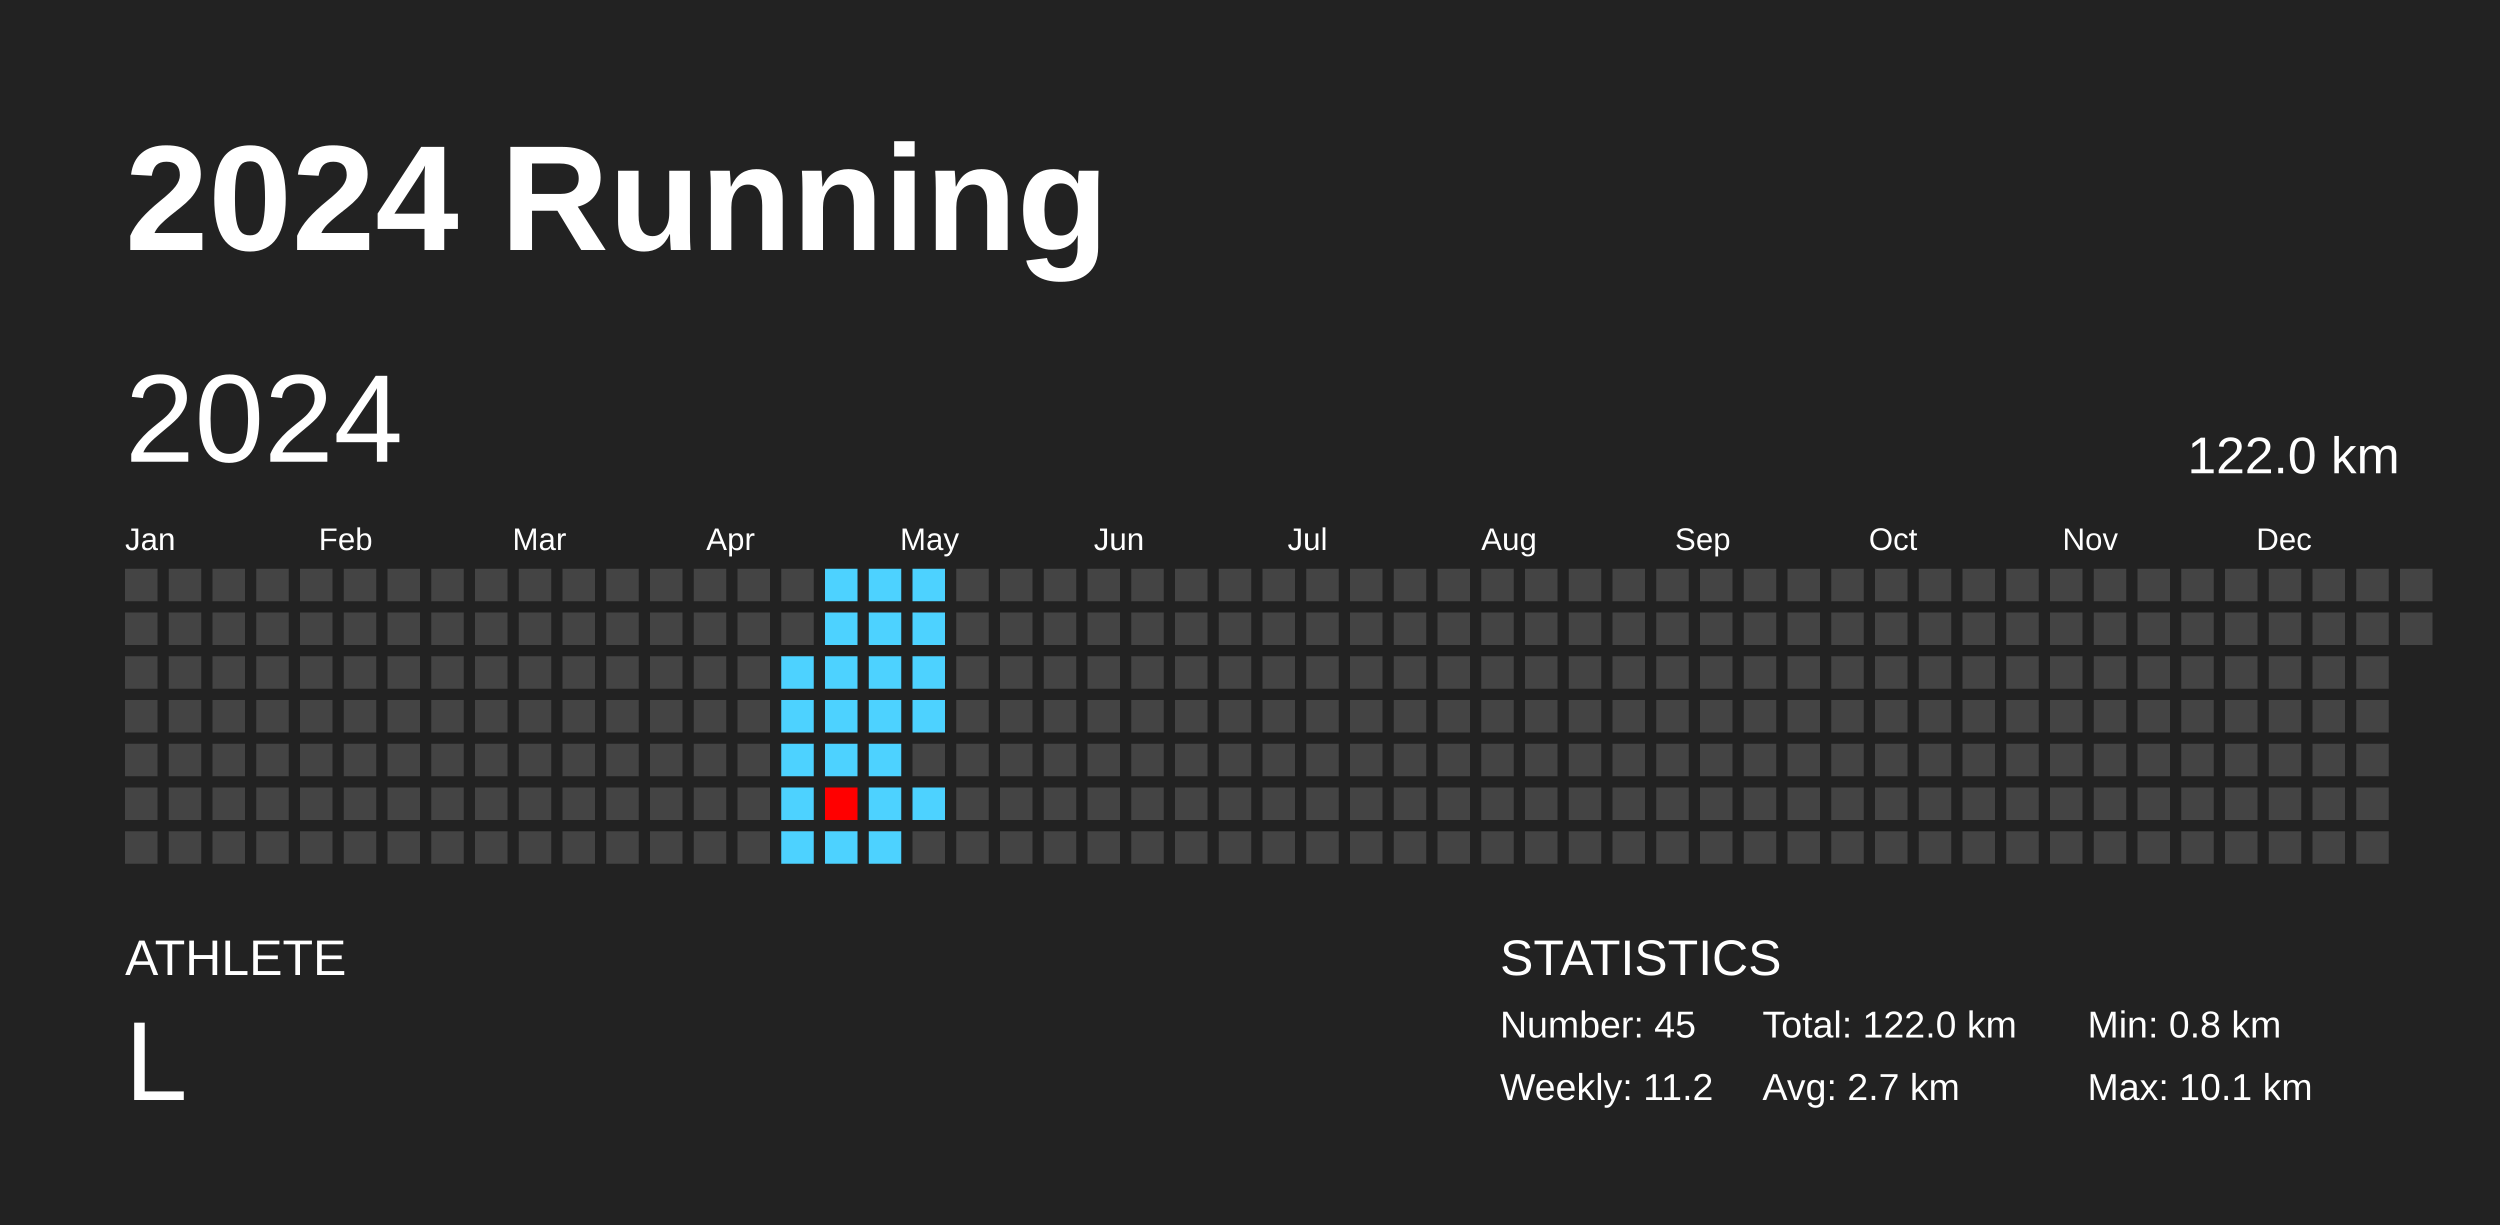
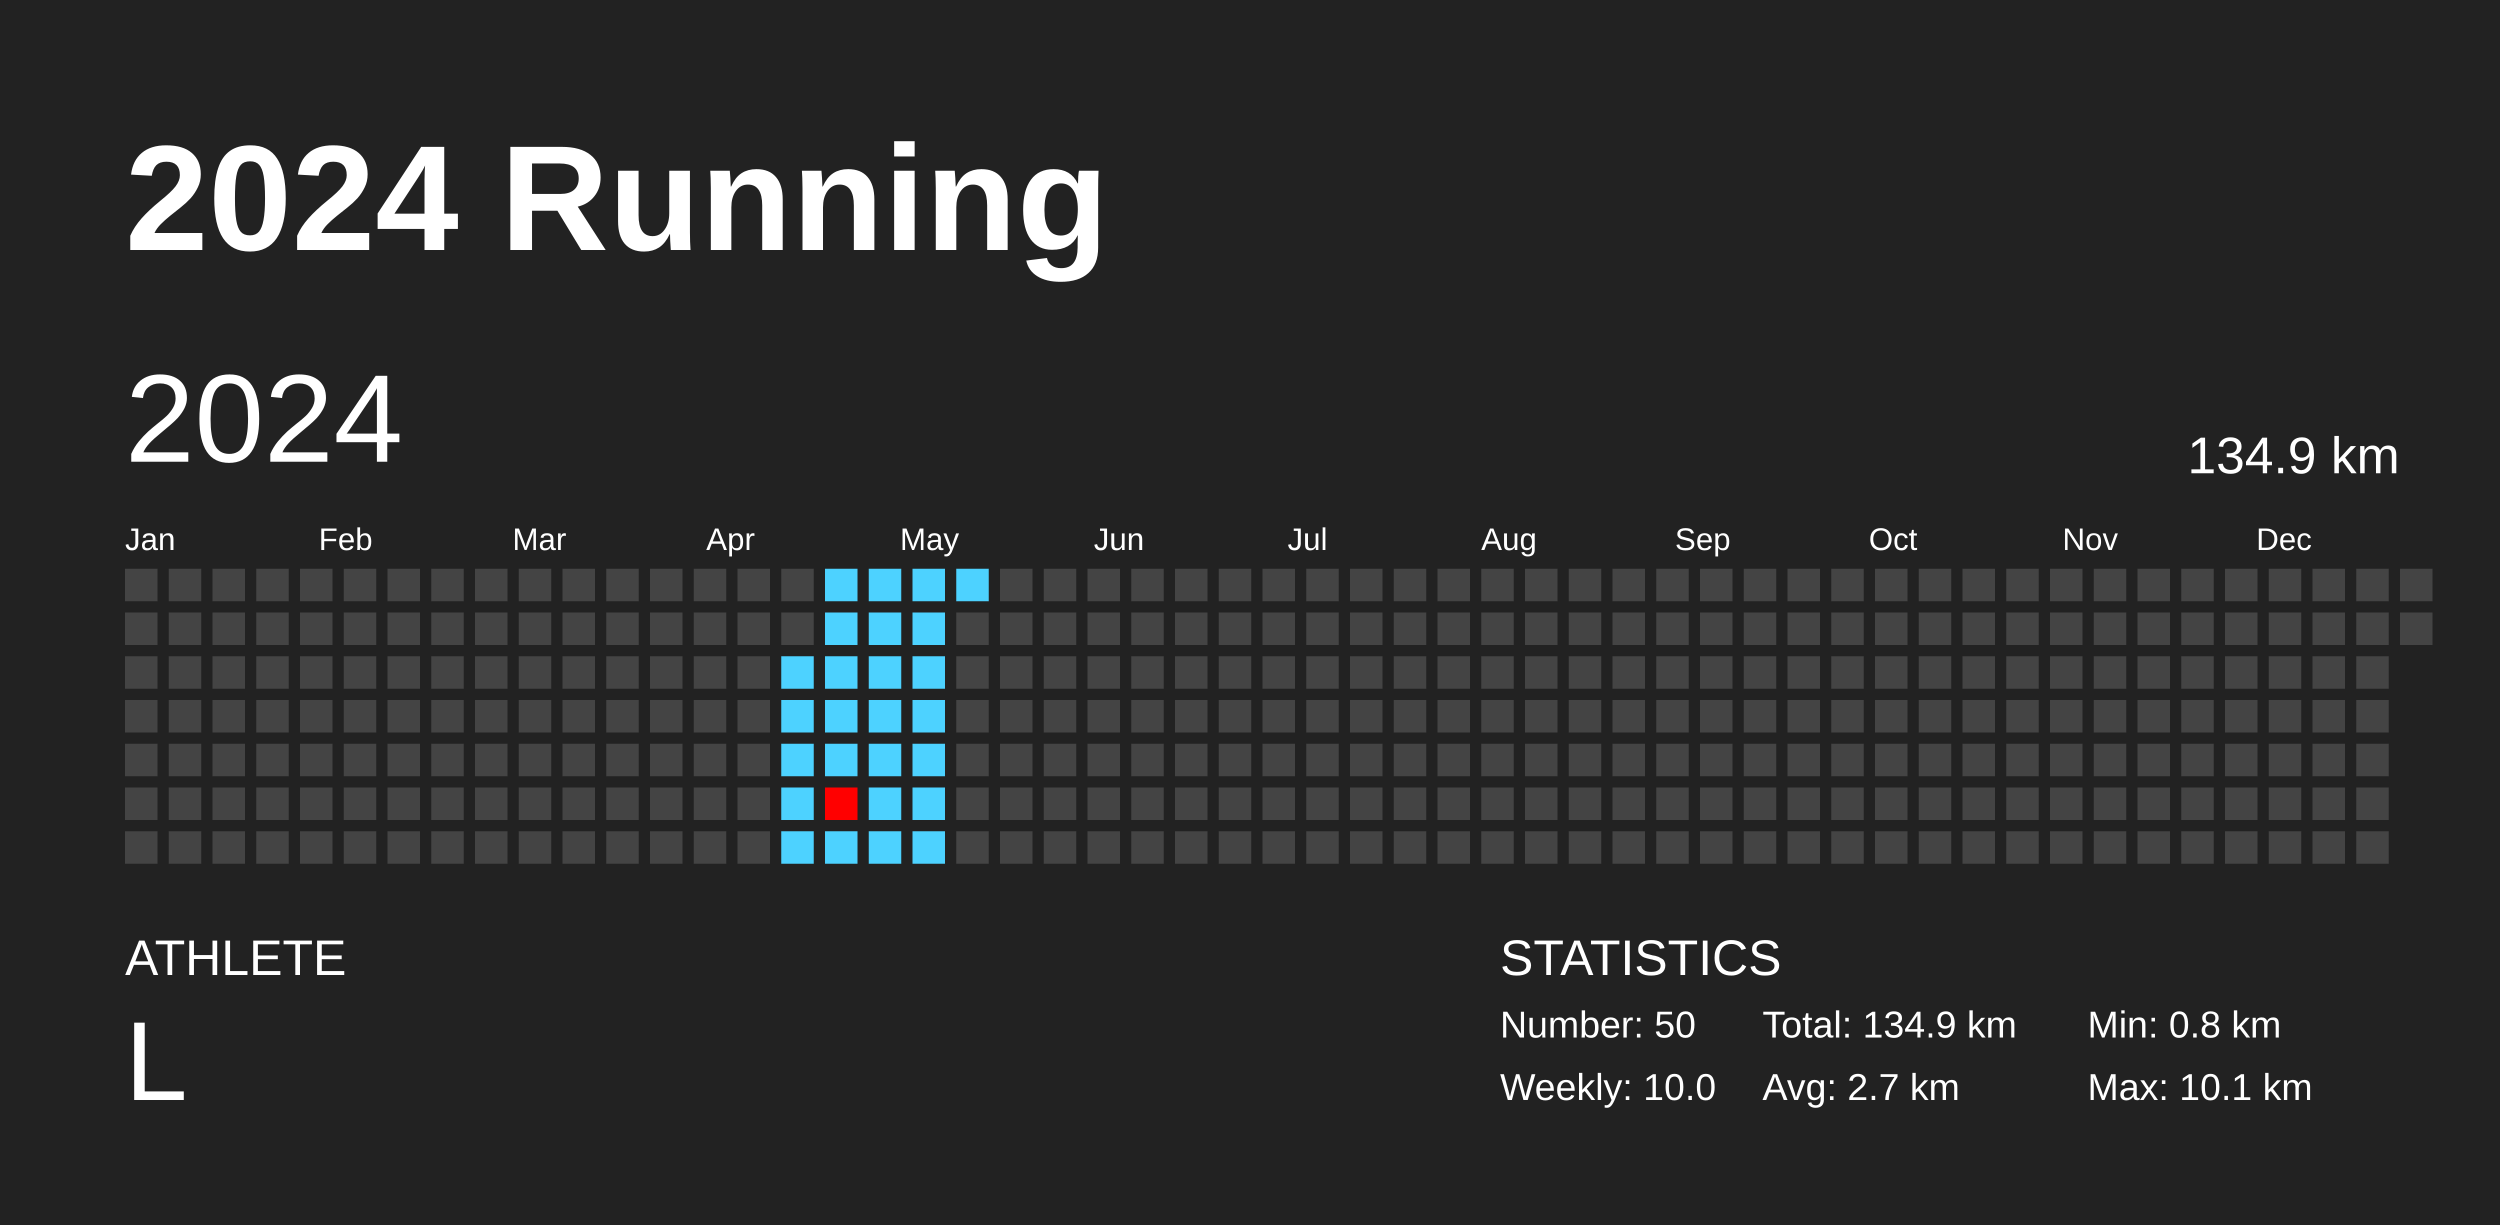
<svg xmlns="http://www.w3.org/2000/svg" baseProfile="full" height="98mm" version="1.1" viewBox="0,0,200,98" width="200mm">
  <defs />
  <rect fill="#222222" height="98" width="200" x="0" y="0" />
  <text fill="#FFFFFF" style="font-size:12px; font-family:Arial; font-weight:bold;" x="10" y="20">2024 Running</text>
  <text fill="#FFFFFF" style="font-size:4px; font-family:Arial" x="10" y="78">ATHLETE</text>
  <text fill="#FFFFFF" style="font-size:9px; font-family:Arial" x="10" y="88">L</text>
  <text fill="#FFFFFF" style="font-size:4px; font-family:Arial" x="120" y="78">STATISTICS</text>
-   <text fill="#FFFFFF" style="font-size:3px; font-family:Arial" x="120" y="83">Number: 45</text>
-   <text fill="#FFFFFF" style="font-size:3px; font-family:Arial" x="120" y="88">Weekly: 11.2</text>
-   <text fill="#FFFFFF" style="font-size:3px; font-family:Arial" x="141" y="83">Total: 122.0 km</text>
+   <text fill="#FFFFFF" style="font-size:3px; font-family:Arial" x="120" y="83">Number: 50</text>
+   <text fill="#FFFFFF" style="font-size:3px; font-family:Arial" x="120" y="88">Weekly: 10.0</text>
+   <text fill="#FFFFFF" style="font-size:3px; font-family:Arial" x="141" y="83">Total: 134.9 km</text>
  <text fill="#FFFFFF" style="font-size:3px; font-family:Arial" x="141" y="88">Avg: 2.7 km</text>
  <text fill="#FFFFFF" style="font-size:3px; font-family:Arial" x="167" y="83">Min: 0.8 km</text>
  <text fill="#FFFFFF" style="font-size:3px; font-family:Arial" x="167" y="88">Max: 10.1 km</text>
  <text dominant-baseline="hanging" fill="#FFFFFF" style="font-size:10.0px; font-family:Arial;" x="10" y="30">2024</text>
-   <text dominant-baseline="hanging" fill="#FFFFFF" style="font-size:4.125px; font-family:Arial;" x="175" y="35">122.0 km</text>
+   <text dominant-baseline="hanging" fill="#FFFFFF" style="font-size:4.125px; font-family:Arial;" x="175" y="35">134.9 km</text>
  <text fill="#FFFFFF" style="font-size:2.5px; font-family:Arial" x="10.0" y="44">Jan</text>
  <text fill="#FFFFFF" style="font-size:2.5px; font-family:Arial" x="25.5" y="44">Feb</text>
  <text fill="#FFFFFF" style="font-size:2.5px; font-family:Arial" x="41.0" y="44">Mar</text>
  <text fill="#FFFFFF" style="font-size:2.5px; font-family:Arial" x="56.5" y="44">Apr</text>
  <text fill="#FFFFFF" style="font-size:2.5px; font-family:Arial" x="72.0" y="44">May</text>
  <text fill="#FFFFFF" style="font-size:2.5px; font-family:Arial" x="87.5" y="44">Jun</text>
  <text fill="#FFFFFF" style="font-size:2.5px; font-family:Arial" x="103.0" y="44">Jul</text>
  <text fill="#FFFFFF" style="font-size:2.5px; font-family:Arial" x="118.5" y="44">Aug</text>
  <text fill="#FFFFFF" style="font-size:2.5px; font-family:Arial" x="134.0" y="44">Sep</text>
  <text fill="#FFFFFF" style="font-size:2.5px; font-family:Arial" x="149.5" y="44">Oct</text>
  <text fill="#FFFFFF" style="font-size:2.5px; font-family:Arial" x="165.0" y="44">Nov</text>
  <text fill="#FFFFFF" style="font-size:2.5px; font-family:Arial" x="180.5" y="44">Dec</text>
  <rect fill="#444444" height="2.6" width="2.6" x="10.0" y="45.5" />
  <rect fill="#444444" height="2.6" width="2.6" x="10.0" y="49.0" />
  <rect fill="#444444" height="2.6" width="2.6" x="10.0" y="52.5" />
  <rect fill="#444444" height="2.6" width="2.6" x="10.0" y="56.0" />
  <rect fill="#444444" height="2.6" width="2.6" x="10.0" y="59.5" />
  <rect fill="#444444" height="2.6" width="2.6" x="10.0" y="63.0" />
  <rect fill="#444444" height="2.6" width="2.6" x="10.0" y="66.5" />
  <rect fill="#444444" height="2.6" width="2.6" x="13.5" y="45.5" />
  <rect fill="#444444" height="2.6" width="2.6" x="13.5" y="49.0" />
  <rect fill="#444444" height="2.6" width="2.6" x="13.5" y="52.5" />
  <rect fill="#444444" height="2.6" width="2.6" x="13.5" y="56.0" />
  <rect fill="#444444" height="2.6" width="2.6" x="13.5" y="59.5" />
  <rect fill="#444444" height="2.6" width="2.6" x="13.5" y="63.0" />
  <rect fill="#444444" height="2.6" width="2.6" x="13.5" y="66.5" />
  <rect fill="#444444" height="2.6" width="2.6" x="17.0" y="45.5" />
  <rect fill="#444444" height="2.6" width="2.6" x="17.0" y="49.0" />
  <rect fill="#444444" height="2.6" width="2.6" x="17.0" y="52.5" />
  <rect fill="#444444" height="2.6" width="2.6" x="17.0" y="56.0" />
  <rect fill="#444444" height="2.6" width="2.6" x="17.0" y="59.5" />
  <rect fill="#444444" height="2.6" width="2.6" x="17.0" y="63.0" />
  <rect fill="#444444" height="2.6" width="2.6" x="17.0" y="66.5" />
  <rect fill="#444444" height="2.6" width="2.6" x="20.5" y="45.5" />
  <rect fill="#444444" height="2.6" width="2.6" x="20.5" y="49.0" />
  <rect fill="#444444" height="2.6" width="2.6" x="20.5" y="52.5" />
  <rect fill="#444444" height="2.6" width="2.6" x="20.5" y="56.0" />
  <rect fill="#444444" height="2.6" width="2.6" x="20.5" y="59.5" />
  <rect fill="#444444" height="2.6" width="2.6" x="20.5" y="63.0" />
  <rect fill="#444444" height="2.6" width="2.6" x="20.5" y="66.5" />
  <rect fill="#444444" height="2.6" width="2.6" x="24.0" y="45.5" />
  <rect fill="#444444" height="2.6" width="2.6" x="24.0" y="49.0" />
  <rect fill="#444444" height="2.6" width="2.6" x="24.0" y="52.5" />
  <rect fill="#444444" height="2.6" width="2.6" x="24.0" y="56.0" />
  <rect fill="#444444" height="2.6" width="2.6" x="24.0" y="59.5" />
  <rect fill="#444444" height="2.6" width="2.6" x="24.0" y="63.0" />
  <rect fill="#444444" height="2.6" width="2.6" x="24.0" y="66.5" />
  <rect fill="#444444" height="2.6" width="2.6" x="27.5" y="45.5" />
  <rect fill="#444444" height="2.6" width="2.6" x="27.5" y="49.0" />
  <rect fill="#444444" height="2.6" width="2.6" x="27.5" y="52.5" />
  <rect fill="#444444" height="2.6" width="2.6" x="27.5" y="56.0" />
  <rect fill="#444444" height="2.6" width="2.6" x="27.5" y="59.5" />
  <rect fill="#444444" height="2.6" width="2.6" x="27.5" y="63.0" />
  <rect fill="#444444" height="2.6" width="2.6" x="27.5" y="66.5" />
  <rect fill="#444444" height="2.6" width="2.6" x="31.0" y="45.5" />
  <rect fill="#444444" height="2.6" width="2.6" x="31.0" y="49.0" />
  <rect fill="#444444" height="2.6" width="2.6" x="31.0" y="52.5" />
  <rect fill="#444444" height="2.6" width="2.6" x="31.0" y="56.0" />
  <rect fill="#444444" height="2.6" width="2.6" x="31.0" y="59.5" />
  <rect fill="#444444" height="2.6" width="2.6" x="31.0" y="63.0" />
  <rect fill="#444444" height="2.6" width="2.6" x="31.0" y="66.5" />
  <rect fill="#444444" height="2.6" width="2.6" x="34.5" y="45.5" />
  <rect fill="#444444" height="2.6" width="2.6" x="34.5" y="49.0" />
  <rect fill="#444444" height="2.6" width="2.6" x="34.5" y="52.5" />
  <rect fill="#444444" height="2.6" width="2.6" x="34.5" y="56.0" />
  <rect fill="#444444" height="2.6" width="2.6" x="34.5" y="59.5" />
  <rect fill="#444444" height="2.6" width="2.6" x="34.5" y="63.0" />
  <rect fill="#444444" height="2.6" width="2.6" x="34.5" y="66.5" />
  <rect fill="#444444" height="2.6" width="2.6" x="38.0" y="45.5" />
  <rect fill="#444444" height="2.6" width="2.6" x="38.0" y="49.0" />
  <rect fill="#444444" height="2.6" width="2.6" x="38.0" y="52.5" />
  <rect fill="#444444" height="2.6" width="2.6" x="38.0" y="56.0" />
  <rect fill="#444444" height="2.6" width="2.6" x="38.0" y="59.5" />
  <rect fill="#444444" height="2.6" width="2.6" x="38.0" y="63.0" />
  <rect fill="#444444" height="2.6" width="2.6" x="38.0" y="66.5" />
  <rect fill="#444444" height="2.6" width="2.6" x="41.5" y="45.5" />
  <rect fill="#444444" height="2.6" width="2.6" x="41.5" y="49.0" />
  <rect fill="#444444" height="2.6" width="2.6" x="41.5" y="52.5" />
  <rect fill="#444444" height="2.6" width="2.6" x="41.5" y="56.0" />
  <rect fill="#444444" height="2.6" width="2.6" x="41.5" y="59.5" />
  <rect fill="#444444" height="2.6" width="2.6" x="41.5" y="63.0" />
  <rect fill="#444444" height="2.6" width="2.6" x="41.5" y="66.5" />
  <rect fill="#444444" height="2.6" width="2.6" x="45.0" y="45.5" />
  <rect fill="#444444" height="2.6" width="2.6" x="45.0" y="49.0" />
  <rect fill="#444444" height="2.6" width="2.6" x="45.0" y="52.5" />
  <rect fill="#444444" height="2.6" width="2.6" x="45.0" y="56.0" />
  <rect fill="#444444" height="2.6" width="2.6" x="45.0" y="59.5" />
  <rect fill="#444444" height="2.6" width="2.6" x="45.0" y="63.0" />
  <rect fill="#444444" height="2.6" width="2.6" x="45.0" y="66.5" />
  <rect fill="#444444" height="2.6" width="2.6" x="48.5" y="45.5" />
  <rect fill="#444444" height="2.6" width="2.6" x="48.5" y="49.0" />
  <rect fill="#444444" height="2.6" width="2.6" x="48.5" y="52.5" />
  <rect fill="#444444" height="2.6" width="2.6" x="48.5" y="56.0" />
  <rect fill="#444444" height="2.6" width="2.6" x="48.5" y="59.5" />
  <rect fill="#444444" height="2.6" width="2.6" x="48.5" y="63.0" />
  <rect fill="#444444" height="2.6" width="2.6" x="48.5" y="66.5" />
  <rect fill="#444444" height="2.6" width="2.6" x="52.0" y="45.5" />
  <rect fill="#444444" height="2.6" width="2.6" x="52.0" y="49.0" />
  <rect fill="#444444" height="2.6" width="2.6" x="52.0" y="52.5" />
  <rect fill="#444444" height="2.6" width="2.6" x="52.0" y="56.0" />
  <rect fill="#444444" height="2.6" width="2.6" x="52.0" y="59.5" />
  <rect fill="#444444" height="2.6" width="2.6" x="52.0" y="63.0" />
  <rect fill="#444444" height="2.6" width="2.6" x="52.0" y="66.5" />
  <rect fill="#444444" height="2.6" width="2.6" x="55.5" y="45.5" />
  <rect fill="#444444" height="2.6" width="2.6" x="55.5" y="49.0" />
  <rect fill="#444444" height="2.6" width="2.6" x="55.5" y="52.5" />
  <rect fill="#444444" height="2.6" width="2.6" x="55.5" y="56.0" />
  <rect fill="#444444" height="2.6" width="2.6" x="55.5" y="59.5" />
  <rect fill="#444444" height="2.6" width="2.6" x="55.5" y="63.0" />
  <rect fill="#444444" height="2.6" width="2.6" x="55.5" y="66.5" />
  <rect fill="#444444" height="2.6" width="2.6" x="59.0" y="45.5" />
  <rect fill="#444444" height="2.6" width="2.6" x="59.0" y="49.0" />
  <rect fill="#444444" height="2.6" width="2.6" x="59.0" y="52.5" />
  <rect fill="#444444" height="2.6" width="2.6" x="59.0" y="56.0" />
  <rect fill="#444444" height="2.6" width="2.6" x="59.0" y="59.5" />
  <rect fill="#444444" height="2.6" width="2.6" x="59.0" y="63.0" />
  <rect fill="#444444" height="2.6" width="2.6" x="59.0" y="66.5" />
  <rect fill="#444444" height="2.6" width="2.6" x="62.5" y="45.5" />
  <rect fill="#444444" height="2.6" width="2.6" x="62.5" y="49.0" />
  <rect fill="#4dd2ff" height="2.6" width="2.6" x="62.5" y="52.5" />
  <rect fill="#4dd2ff" height="2.6" width="2.6" x="62.5" y="56.0" />
  <rect fill="#4dd2ff" height="2.6" width="2.6" x="62.5" y="59.5" />
  <rect fill="#4dd2ff" height="2.6" width="2.6" x="62.5" y="63.0" />
  <rect fill="#4dd2ff" height="2.6" width="2.6" x="62.5" y="66.5" />
  <rect fill="#4dd2ff" height="2.6" width="2.6" x="66.0" y="45.5" />
  <rect fill="#4dd2ff" height="2.6" width="2.6" x="66.0" y="49.0" />
  <rect fill="#4dd2ff" height="2.6" width="2.6" x="66.0" y="52.5" />
  <rect fill="#4dd2ff" height="2.6" width="2.6" x="66.0" y="56.0" />
  <rect fill="#4dd2ff" height="2.6" width="2.6" x="66.0" y="59.5" />
  <rect fill="red" height="2.6" width="2.6" x="66.0" y="63.0" />
  <rect fill="#4dd2ff" height="2.6" width="2.6" x="66.0" y="66.5" />
  <rect fill="#4dd2ff" height="2.6" width="2.6" x="69.5" y="45.5" />
  <rect fill="#4dd2ff" height="2.6" width="2.6" x="69.5" y="49.0" />
  <rect fill="#4dd2ff" height="2.6" width="2.6" x="69.5" y="52.5" />
  <rect fill="#4dd2ff" height="2.6" width="2.6" x="69.5" y="56.0" />
  <rect fill="#4dd2ff" height="2.6" width="2.6" x="69.5" y="59.5" />
  <rect fill="#4dd2ff" height="2.6" width="2.6" x="69.5" y="63.0" />
  <rect fill="#4dd2ff" height="2.6" width="2.6" x="69.5" y="66.5" />
  <rect fill="#4dd2ff" height="2.6" width="2.6" x="73.0" y="45.5" />
  <rect fill="#4dd2ff" height="2.6" width="2.6" x="73.0" y="49.0" />
  <rect fill="#4dd2ff" height="2.6" width="2.6" x="73.0" y="52.5" />
  <rect fill="#4dd2ff" height="2.6" width="2.6" x="73.0" y="56.0" />
-   <rect fill="#444444" height="2.6" width="2.6" x="73.0" y="59.5" />
+   <rect fill="#4dd2ff" height="2.6" width="2.6" x="73.0" y="59.5" />
  <rect fill="#4dd2ff" height="2.6" width="2.6" x="73.0" y="63.0" />
-   <rect fill="#444444" height="2.6" width="2.6" x="73.0" y="66.5" />
-   <rect fill="#444444" height="2.6" width="2.6" x="76.5" y="45.5" />
+   <rect fill="#4dd2ff" height="2.6" width="2.6" x="73.0" y="66.5" />
+   <rect fill="#4dd2ff" height="2.6" width="2.6" x="76.5" y="45.5" />
  <rect fill="#444444" height="2.6" width="2.6" x="76.5" y="49.0" />
  <rect fill="#444444" height="2.6" width="2.6" x="76.5" y="52.5" />
  <rect fill="#444444" height="2.6" width="2.6" x="76.5" y="56.0" />
  <rect fill="#444444" height="2.6" width="2.6" x="76.5" y="59.5" />
  <rect fill="#444444" height="2.6" width="2.6" x="76.5" y="63.0" />
  <rect fill="#444444" height="2.6" width="2.6" x="76.5" y="66.5" />
  <rect fill="#444444" height="2.6" width="2.6" x="80.0" y="45.5" />
  <rect fill="#444444" height="2.6" width="2.6" x="80.0" y="49.0" />
  <rect fill="#444444" height="2.6" width="2.6" x="80.0" y="52.5" />
  <rect fill="#444444" height="2.6" width="2.6" x="80.0" y="56.0" />
  <rect fill="#444444" height="2.6" width="2.6" x="80.0" y="59.5" />
  <rect fill="#444444" height="2.6" width="2.6" x="80.0" y="63.0" />
  <rect fill="#444444" height="2.6" width="2.6" x="80.0" y="66.5" />
  <rect fill="#444444" height="2.6" width="2.6" x="83.5" y="45.5" />
  <rect fill="#444444" height="2.6" width="2.6" x="83.5" y="49.0" />
  <rect fill="#444444" height="2.6" width="2.6" x="83.5" y="52.5" />
  <rect fill="#444444" height="2.6" width="2.6" x="83.5" y="56.0" />
  <rect fill="#444444" height="2.6" width="2.6" x="83.5" y="59.5" />
  <rect fill="#444444" height="2.6" width="2.6" x="83.5" y="63.0" />
  <rect fill="#444444" height="2.6" width="2.6" x="83.5" y="66.5" />
  <rect fill="#444444" height="2.6" width="2.6" x="87.0" y="45.5" />
  <rect fill="#444444" height="2.6" width="2.6" x="87.0" y="49.0" />
  <rect fill="#444444" height="2.6" width="2.6" x="87.0" y="52.5" />
  <rect fill="#444444" height="2.6" width="2.6" x="87.0" y="56.0" />
  <rect fill="#444444" height="2.6" width="2.6" x="87.0" y="59.5" />
  <rect fill="#444444" height="2.6" width="2.6" x="87.0" y="63.0" />
  <rect fill="#444444" height="2.6" width="2.6" x="87.0" y="66.5" />
  <rect fill="#444444" height="2.6" width="2.6" x="90.5" y="45.5" />
  <rect fill="#444444" height="2.6" width="2.6" x="90.5" y="49.0" />
  <rect fill="#444444" height="2.6" width="2.6" x="90.5" y="52.5" />
  <rect fill="#444444" height="2.6" width="2.6" x="90.5" y="56.0" />
  <rect fill="#444444" height="2.6" width="2.6" x="90.5" y="59.5" />
  <rect fill="#444444" height="2.6" width="2.6" x="90.5" y="63.0" />
  <rect fill="#444444" height="2.6" width="2.6" x="90.5" y="66.5" />
  <rect fill="#444444" height="2.6" width="2.6" x="94.0" y="45.5" />
  <rect fill="#444444" height="2.6" width="2.6" x="94.0" y="49.0" />
  <rect fill="#444444" height="2.6" width="2.6" x="94.0" y="52.5" />
  <rect fill="#444444" height="2.6" width="2.6" x="94.0" y="56.0" />
  <rect fill="#444444" height="2.6" width="2.6" x="94.0" y="59.5" />
  <rect fill="#444444" height="2.6" width="2.6" x="94.0" y="63.0" />
  <rect fill="#444444" height="2.6" width="2.6" x="94.0" y="66.5" />
  <rect fill="#444444" height="2.6" width="2.6" x="97.5" y="45.5" />
  <rect fill="#444444" height="2.6" width="2.6" x="97.5" y="49.0" />
  <rect fill="#444444" height="2.6" width="2.6" x="97.5" y="52.5" />
  <rect fill="#444444" height="2.6" width="2.6" x="97.5" y="56.0" />
  <rect fill="#444444" height="2.6" width="2.6" x="97.5" y="59.5" />
  <rect fill="#444444" height="2.6" width="2.6" x="97.5" y="63.0" />
  <rect fill="#444444" height="2.6" width="2.6" x="97.5" y="66.5" />
  <rect fill="#444444" height="2.6" width="2.6" x="101.0" y="45.5" />
  <rect fill="#444444" height="2.6" width="2.6" x="101.0" y="49.0" />
  <rect fill="#444444" height="2.6" width="2.6" x="101.0" y="52.5" />
  <rect fill="#444444" height="2.6" width="2.6" x="101.0" y="56.0" />
  <rect fill="#444444" height="2.6" width="2.6" x="101.0" y="59.5" />
  <rect fill="#444444" height="2.6" width="2.6" x="101.0" y="63.0" />
  <rect fill="#444444" height="2.6" width="2.6" x="101.0" y="66.5" />
  <rect fill="#444444" height="2.6" width="2.6" x="104.5" y="45.5" />
  <rect fill="#444444" height="2.6" width="2.6" x="104.5" y="49.0" />
  <rect fill="#444444" height="2.6" width="2.6" x="104.5" y="52.5" />
  <rect fill="#444444" height="2.6" width="2.6" x="104.5" y="56.0" />
  <rect fill="#444444" height="2.6" width="2.6" x="104.5" y="59.5" />
  <rect fill="#444444" height="2.6" width="2.6" x="104.5" y="63.0" />
  <rect fill="#444444" height="2.6" width="2.6" x="104.5" y="66.5" />
  <rect fill="#444444" height="2.6" width="2.6" x="108.0" y="45.5" />
  <rect fill="#444444" height="2.6" width="2.6" x="108.0" y="49.0" />
  <rect fill="#444444" height="2.6" width="2.6" x="108.0" y="52.5" />
  <rect fill="#444444" height="2.6" width="2.6" x="108.0" y="56.0" />
  <rect fill="#444444" height="2.6" width="2.6" x="108.0" y="59.5" />
  <rect fill="#444444" height="2.6" width="2.6" x="108.0" y="63.0" />
  <rect fill="#444444" height="2.6" width="2.6" x="108.0" y="66.5" />
  <rect fill="#444444" height="2.6" width="2.6" x="111.5" y="45.5" />
  <rect fill="#444444" height="2.6" width="2.6" x="111.5" y="49.0" />
  <rect fill="#444444" height="2.6" width="2.6" x="111.5" y="52.5" />
  <rect fill="#444444" height="2.6" width="2.6" x="111.5" y="56.0" />
  <rect fill="#444444" height="2.6" width="2.6" x="111.5" y="59.5" />
  <rect fill="#444444" height="2.6" width="2.6" x="111.5" y="63.0" />
  <rect fill="#444444" height="2.6" width="2.6" x="111.5" y="66.5" />
  <rect fill="#444444" height="2.6" width="2.6" x="115.0" y="45.5" />
  <rect fill="#444444" height="2.6" width="2.6" x="115.0" y="49.0" />
  <rect fill="#444444" height="2.6" width="2.6" x="115.0" y="52.5" />
  <rect fill="#444444" height="2.6" width="2.6" x="115.0" y="56.0" />
  <rect fill="#444444" height="2.6" width="2.6" x="115.0" y="59.5" />
  <rect fill="#444444" height="2.6" width="2.6" x="115.0" y="63.0" />
  <rect fill="#444444" height="2.6" width="2.6" x="115.0" y="66.5" />
  <rect fill="#444444" height="2.6" width="2.6" x="118.5" y="45.5" />
  <rect fill="#444444" height="2.6" width="2.6" x="118.5" y="49.0" />
  <rect fill="#444444" height="2.6" width="2.6" x="118.5" y="52.5" />
  <rect fill="#444444" height="2.6" width="2.6" x="118.5" y="56.0" />
  <rect fill="#444444" height="2.6" width="2.6" x="118.5" y="59.5" />
  <rect fill="#444444" height="2.6" width="2.6" x="118.5" y="63.0" />
  <rect fill="#444444" height="2.6" width="2.6" x="118.5" y="66.5" />
  <rect fill="#444444" height="2.6" width="2.6" x="122.0" y="45.5" />
  <rect fill="#444444" height="2.6" width="2.6" x="122.0" y="49.0" />
  <rect fill="#444444" height="2.6" width="2.6" x="122.0" y="52.5" />
  <rect fill="#444444" height="2.6" width="2.6" x="122.0" y="56.0" />
  <rect fill="#444444" height="2.6" width="2.6" x="122.0" y="59.5" />
  <rect fill="#444444" height="2.6" width="2.6" x="122.0" y="63.0" />
  <rect fill="#444444" height="2.6" width="2.6" x="122.0" y="66.5" />
  <rect fill="#444444" height="2.6" width="2.6" x="125.5" y="45.5" />
  <rect fill="#444444" height="2.6" width="2.6" x="125.5" y="49.0" />
  <rect fill="#444444" height="2.6" width="2.6" x="125.5" y="52.5" />
  <rect fill="#444444" height="2.6" width="2.6" x="125.5" y="56.0" />
  <rect fill="#444444" height="2.6" width="2.6" x="125.5" y="59.5" />
  <rect fill="#444444" height="2.6" width="2.6" x="125.5" y="63.0" />
  <rect fill="#444444" height="2.6" width="2.6" x="125.5" y="66.5" />
  <rect fill="#444444" height="2.6" width="2.6" x="129.0" y="45.5" />
  <rect fill="#444444" height="2.6" width="2.6" x="129.0" y="49.0" />
  <rect fill="#444444" height="2.6" width="2.6" x="129.0" y="52.5" />
  <rect fill="#444444" height="2.6" width="2.6" x="129.0" y="56.0" />
  <rect fill="#444444" height="2.6" width="2.6" x="129.0" y="59.5" />
  <rect fill="#444444" height="2.6" width="2.6" x="129.0" y="63.0" />
  <rect fill="#444444" height="2.6" width="2.6" x="129.0" y="66.5" />
  <rect fill="#444444" height="2.6" width="2.6" x="132.5" y="45.5" />
  <rect fill="#444444" height="2.6" width="2.6" x="132.5" y="49.0" />
  <rect fill="#444444" height="2.6" width="2.6" x="132.5" y="52.5" />
  <rect fill="#444444" height="2.6" width="2.6" x="132.5" y="56.0" />
  <rect fill="#444444" height="2.6" width="2.6" x="132.5" y="59.5" />
  <rect fill="#444444" height="2.6" width="2.6" x="132.5" y="63.0" />
  <rect fill="#444444" height="2.6" width="2.6" x="132.5" y="66.5" />
  <rect fill="#444444" height="2.6" width="2.6" x="136.0" y="45.5" />
  <rect fill="#444444" height="2.6" width="2.6" x="136.0" y="49.0" />
  <rect fill="#444444" height="2.6" width="2.6" x="136.0" y="52.5" />
  <rect fill="#444444" height="2.6" width="2.6" x="136.0" y="56.0" />
  <rect fill="#444444" height="2.6" width="2.6" x="136.0" y="59.5" />
  <rect fill="#444444" height="2.6" width="2.6" x="136.0" y="63.0" />
  <rect fill="#444444" height="2.6" width="2.6" x="136.0" y="66.5" />
  <rect fill="#444444" height="2.6" width="2.6" x="139.5" y="45.5" />
  <rect fill="#444444" height="2.6" width="2.6" x="139.5" y="49.0" />
  <rect fill="#444444" height="2.6" width="2.6" x="139.5" y="52.5" />
  <rect fill="#444444" height="2.6" width="2.6" x="139.5" y="56.0" />
  <rect fill="#444444" height="2.6" width="2.6" x="139.5" y="59.5" />
  <rect fill="#444444" height="2.6" width="2.6" x="139.5" y="63.0" />
  <rect fill="#444444" height="2.6" width="2.6" x="139.5" y="66.5" />
  <rect fill="#444444" height="2.6" width="2.6" x="143.0" y="45.5" />
  <rect fill="#444444" height="2.6" width="2.6" x="143.0" y="49.0" />
  <rect fill="#444444" height="2.6" width="2.6" x="143.0" y="52.5" />
  <rect fill="#444444" height="2.6" width="2.6" x="143.0" y="56.0" />
  <rect fill="#444444" height="2.6" width="2.6" x="143.0" y="59.5" />
  <rect fill="#444444" height="2.6" width="2.6" x="143.0" y="63.0" />
  <rect fill="#444444" height="2.6" width="2.6" x="143.0" y="66.5" />
  <rect fill="#444444" height="2.6" width="2.6" x="146.5" y="45.5" />
  <rect fill="#444444" height="2.6" width="2.6" x="146.5" y="49.0" />
  <rect fill="#444444" height="2.6" width="2.6" x="146.5" y="52.5" />
  <rect fill="#444444" height="2.6" width="2.6" x="146.5" y="56.0" />
  <rect fill="#444444" height="2.6" width="2.6" x="146.5" y="59.5" />
  <rect fill="#444444" height="2.6" width="2.6" x="146.5" y="63.0" />
  <rect fill="#444444" height="2.6" width="2.6" x="146.5" y="66.5" />
  <rect fill="#444444" height="2.6" width="2.6" x="150.0" y="45.5" />
  <rect fill="#444444" height="2.6" width="2.6" x="150.0" y="49.0" />
  <rect fill="#444444" height="2.6" width="2.6" x="150.0" y="52.5" />
  <rect fill="#444444" height="2.6" width="2.6" x="150.0" y="56.0" />
  <rect fill="#444444" height="2.6" width="2.6" x="150.0" y="59.5" />
  <rect fill="#444444" height="2.6" width="2.6" x="150.0" y="63.0" />
  <rect fill="#444444" height="2.6" width="2.6" x="150.0" y="66.5" />
  <rect fill="#444444" height="2.6" width="2.6" x="153.5" y="45.5" />
  <rect fill="#444444" height="2.6" width="2.6" x="153.5" y="49.0" />
  <rect fill="#444444" height="2.6" width="2.6" x="153.5" y="52.5" />
  <rect fill="#444444" height="2.6" width="2.6" x="153.5" y="56.0" />
  <rect fill="#444444" height="2.6" width="2.6" x="153.5" y="59.5" />
  <rect fill="#444444" height="2.6" width="2.6" x="153.5" y="63.0" />
  <rect fill="#444444" height="2.6" width="2.6" x="153.5" y="66.5" />
  <rect fill="#444444" height="2.6" width="2.6" x="157.0" y="45.5" />
  <rect fill="#444444" height="2.6" width="2.6" x="157.0" y="49.0" />
  <rect fill="#444444" height="2.6" width="2.6" x="157.0" y="52.5" />
  <rect fill="#444444" height="2.6" width="2.6" x="157.0" y="56.0" />
  <rect fill="#444444" height="2.6" width="2.6" x="157.0" y="59.5" />
  <rect fill="#444444" height="2.6" width="2.6" x="157.0" y="63.0" />
  <rect fill="#444444" height="2.6" width="2.6" x="157.0" y="66.5" />
  <rect fill="#444444" height="2.6" width="2.6" x="160.5" y="45.5" />
  <rect fill="#444444" height="2.6" width="2.6" x="160.5" y="49.0" />
  <rect fill="#444444" height="2.6" width="2.6" x="160.5" y="52.5" />
  <rect fill="#444444" height="2.6" width="2.6" x="160.5" y="56.0" />
  <rect fill="#444444" height="2.6" width="2.6" x="160.5" y="59.5" />
  <rect fill="#444444" height="2.6" width="2.6" x="160.5" y="63.0" />
  <rect fill="#444444" height="2.6" width="2.6" x="160.5" y="66.5" />
  <rect fill="#444444" height="2.6" width="2.6" x="164.0" y="45.5" />
  <rect fill="#444444" height="2.6" width="2.6" x="164.0" y="49.0" />
  <rect fill="#444444" height="2.6" width="2.6" x="164.0" y="52.5" />
  <rect fill="#444444" height="2.6" width="2.6" x="164.0" y="56.0" />
  <rect fill="#444444" height="2.6" width="2.6" x="164.0" y="59.5" />
  <rect fill="#444444" height="2.6" width="2.6" x="164.0" y="63.0" />
  <rect fill="#444444" height="2.6" width="2.6" x="164.0" y="66.5" />
  <rect fill="#444444" height="2.6" width="2.6" x="167.5" y="45.5" />
  <rect fill="#444444" height="2.6" width="2.6" x="167.5" y="49.0" />
  <rect fill="#444444" height="2.6" width="2.6" x="167.5" y="52.5" />
  <rect fill="#444444" height="2.6" width="2.6" x="167.5" y="56.0" />
  <rect fill="#444444" height="2.6" width="2.6" x="167.5" y="59.5" />
  <rect fill="#444444" height="2.6" width="2.6" x="167.5" y="63.0" />
  <rect fill="#444444" height="2.6" width="2.6" x="167.5" y="66.5" />
  <rect fill="#444444" height="2.6" width="2.6" x="171.0" y="45.5" />
  <rect fill="#444444" height="2.6" width="2.6" x="171.0" y="49.0" />
  <rect fill="#444444" height="2.6" width="2.6" x="171.0" y="52.5" />
  <rect fill="#444444" height="2.6" width="2.6" x="171.0" y="56.0" />
  <rect fill="#444444" height="2.6" width="2.6" x="171.0" y="59.5" />
  <rect fill="#444444" height="2.6" width="2.6" x="171.0" y="63.0" />
  <rect fill="#444444" height="2.6" width="2.6" x="171.0" y="66.5" />
  <rect fill="#444444" height="2.6" width="2.6" x="174.5" y="45.5" />
  <rect fill="#444444" height="2.6" width="2.6" x="174.5" y="49.0" />
  <rect fill="#444444" height="2.6" width="2.6" x="174.5" y="52.5" />
  <rect fill="#444444" height="2.6" width="2.6" x="174.5" y="56.0" />
  <rect fill="#444444" height="2.6" width="2.6" x="174.5" y="59.5" />
  <rect fill="#444444" height="2.6" width="2.6" x="174.5" y="63.0" />
  <rect fill="#444444" height="2.6" width="2.6" x="174.5" y="66.5" />
  <rect fill="#444444" height="2.6" width="2.6" x="178.0" y="45.5" />
  <rect fill="#444444" height="2.6" width="2.6" x="178.0" y="49.0" />
  <rect fill="#444444" height="2.6" width="2.6" x="178.0" y="52.5" />
  <rect fill="#444444" height="2.6" width="2.6" x="178.0" y="56.0" />
  <rect fill="#444444" height="2.6" width="2.6" x="178.0" y="59.5" />
  <rect fill="#444444" height="2.6" width="2.6" x="178.0" y="63.0" />
  <rect fill="#444444" height="2.6" width="2.6" x="178.0" y="66.5" />
  <rect fill="#444444" height="2.6" width="2.6" x="181.5" y="45.5" />
  <rect fill="#444444" height="2.6" width="2.6" x="181.5" y="49.0" />
  <rect fill="#444444" height="2.6" width="2.6" x="181.5" y="52.5" />
  <rect fill="#444444" height="2.6" width="2.6" x="181.5" y="56.0" />
  <rect fill="#444444" height="2.6" width="2.6" x="181.5" y="59.5" />
  <rect fill="#444444" height="2.6" width="2.6" x="181.5" y="63.0" />
  <rect fill="#444444" height="2.6" width="2.6" x="181.5" y="66.5" />
  <rect fill="#444444" height="2.6" width="2.6" x="185.0" y="45.5" />
  <rect fill="#444444" height="2.6" width="2.6" x="185.0" y="49.0" />
  <rect fill="#444444" height="2.6" width="2.6" x="185.0" y="52.5" />
  <rect fill="#444444" height="2.6" width="2.6" x="185.0" y="56.0" />
  <rect fill="#444444" height="2.6" width="2.6" x="185.0" y="59.5" />
  <rect fill="#444444" height="2.6" width="2.6" x="185.0" y="63.0" />
  <rect fill="#444444" height="2.6" width="2.6" x="185.0" y="66.5" />
  <rect fill="#444444" height="2.6" width="2.6" x="188.5" y="45.5" />
  <rect fill="#444444" height="2.6" width="2.6" x="188.5" y="49.0" />
  <rect fill="#444444" height="2.6" width="2.6" x="188.5" y="52.5" />
  <rect fill="#444444" height="2.6" width="2.6" x="188.5" y="56.0" />
  <rect fill="#444444" height="2.6" width="2.6" x="188.5" y="59.5" />
  <rect fill="#444444" height="2.6" width="2.6" x="188.5" y="63.0" />
  <rect fill="#444444" height="2.6" width="2.6" x="188.5" y="66.5" />
  <rect fill="#444444" height="2.6" width="2.6" x="192.0" y="45.5" />
  <rect fill="#444444" height="2.6" width="2.6" x="192.0" y="49.0" />
</svg>
